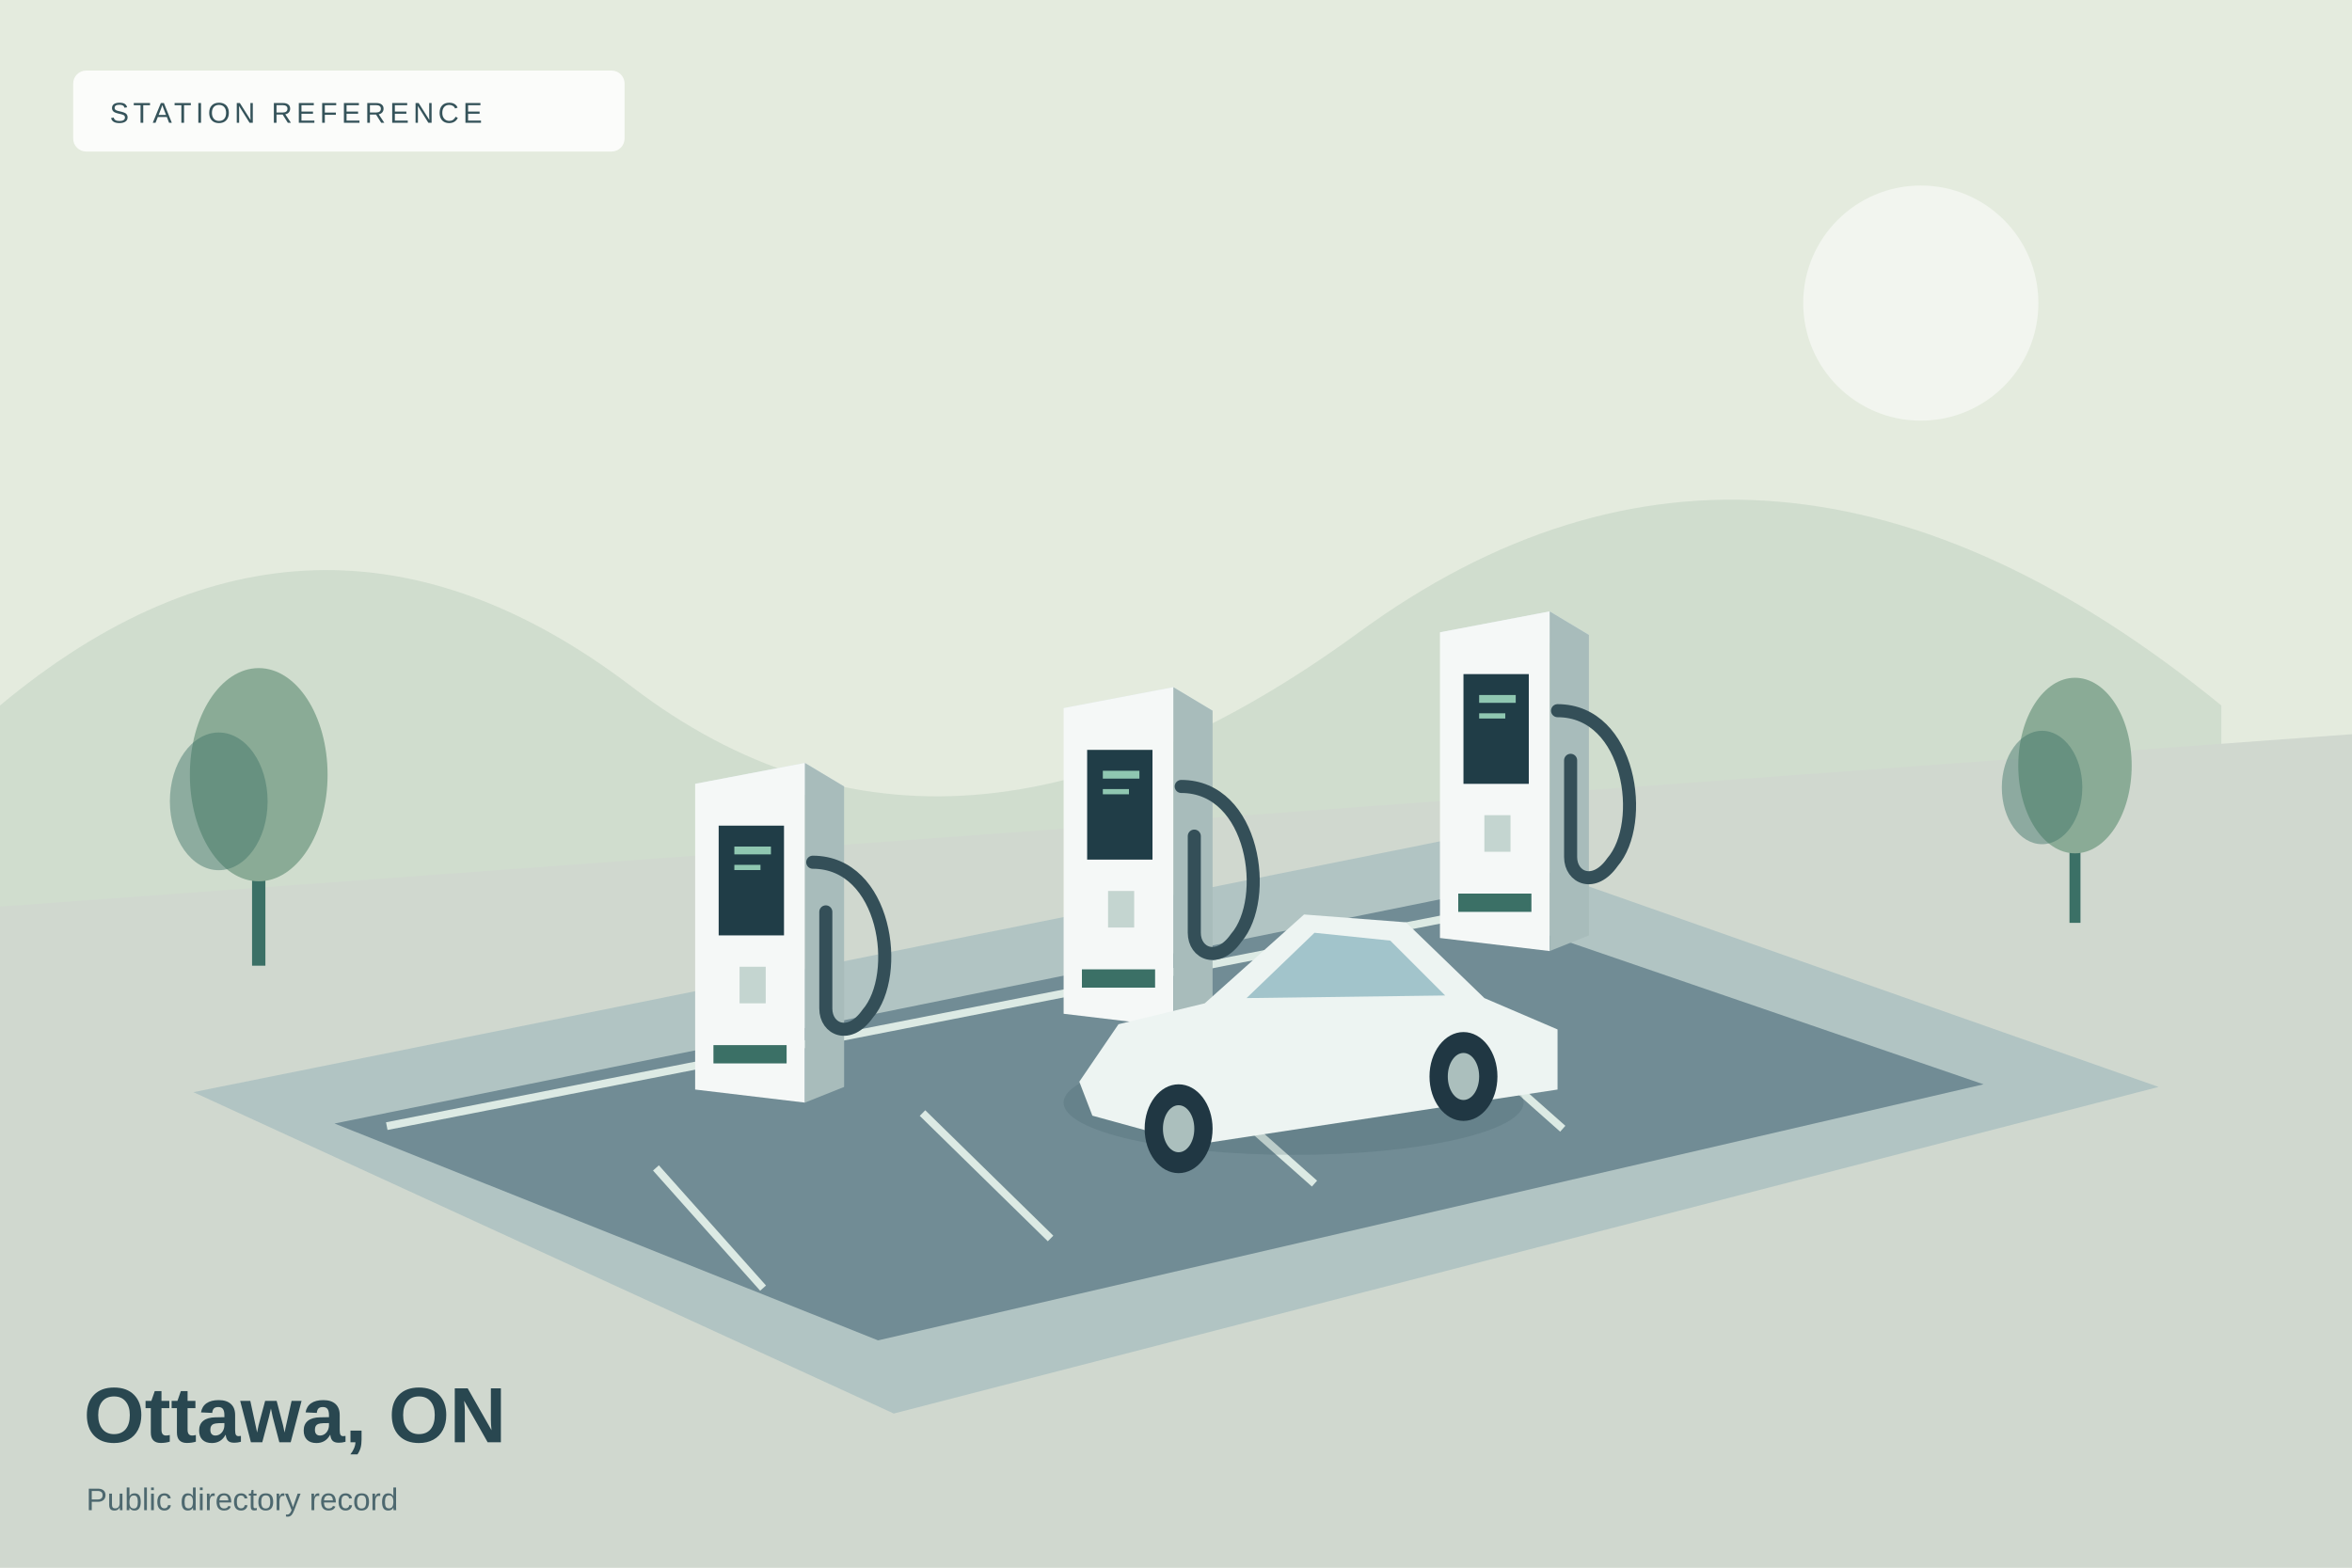
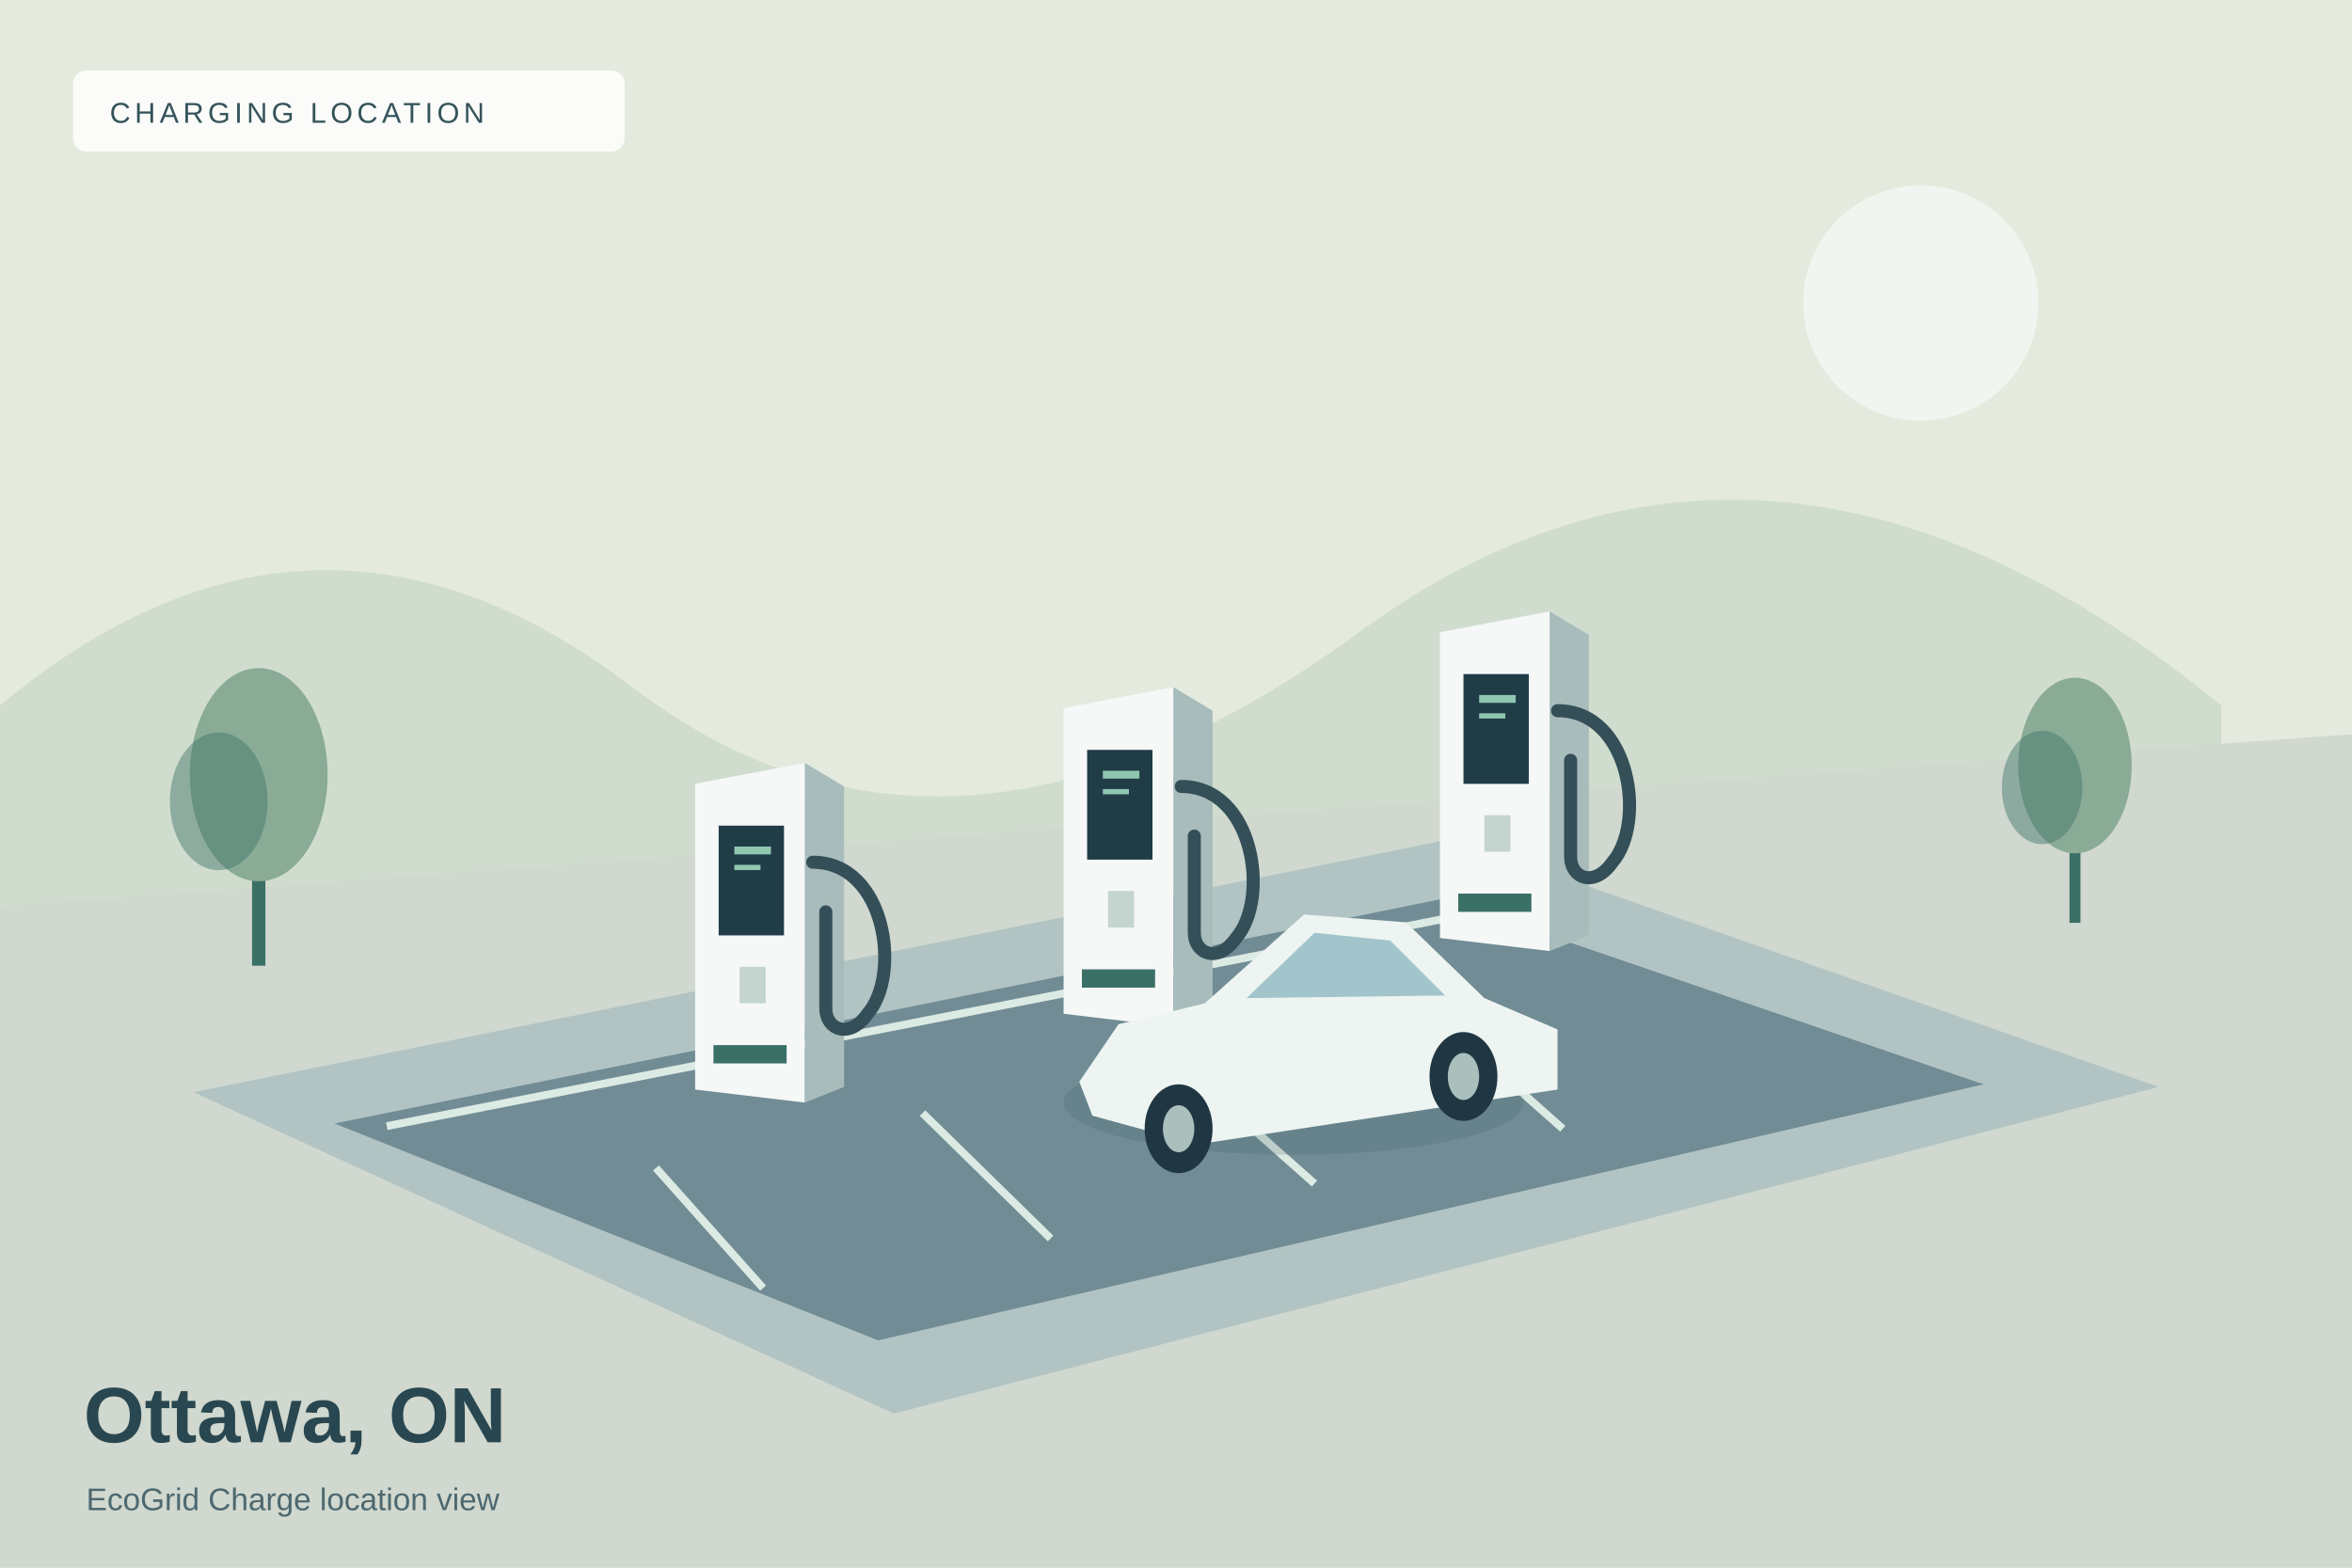
- <svg xmlns="http://www.w3.org/2000/svg" viewBox="0 0 900 600" role="img" aria-label="Station reference for Ottawa, ON">
+ <svg xmlns="http://www.w3.org/2000/svg" viewBox="0 0 900 600" role="img" aria-label="Charging location in Ottawa, ON">
  <rect width="900" height="600" fill="#e4ebde" />
  <circle cx="735" cy="116" r="45" fill="#fff" opacity=".5" />
  <path d="M0 270Q120 170 242 263T520 242T850 270V370H0Z" fill="#8aab96" opacity=".22" />
  <path d="M0 347 900 281v319H0Z" fill="#d0d8cf" />
  <path d="m74 418 482-97 270 95-484 125Z" fill="#a9bfc0" opacity=".8" />
  <path d="m128 430 424-86 207 71-423 98z" fill="#718c95" />
  <path d="m148 431 408-80m-305 96 41 46m61-67 49 48m48-68 53 47m42-68 53 47" fill="none" stroke="#e8f4ec" stroke-width="3" opacity=".9" />
  <g transform="translate(99 305) scale(0.85)">
    <path d="M0 0v76" stroke="#3b7066" stroke-width="6" />
    <ellipse cx="0" cy="-10" rx="31" ry="48" fill="#8aab96" />
    <ellipse cx="-18" cy="2" rx="22" ry="31" fill="#3b7066" opacity=".45" />
  </g>
  <g transform="translate(794 300) scale(0.7)">
    <path d="M0 0v76" stroke="#3b7066" stroke-width="6" />
    <ellipse cx="0" cy="-10" rx="31" ry="48" fill="#8aab96" />
    <ellipse cx="-18" cy="2" rx="22" ry="31" fill="#3b7066" opacity=".45" />
  </g>
  <g transform="translate(266 300)">
    <path d="m0 0 42-8 15 9-42 9z" fill="#dce7e7" />
    <path d="M0 0v117l42 5V-8Z" fill="#f5f8f7" />
    <path d="m42-8 15 9v115l-15 6z" fill="#a8bcbb" />
    <path d="M9 16h25v42H9z" fill="#203d47" />
    <path d="M15 24h14v3H15zm0 7h10v2H15z" fill="#8fc7b1" />
    <path d="M7 100h28v7H7z" fill="#3b7066" />
    <path d="M45 30c28 0 34 43 21 58-7 10-16 6-16-2V49" fill="none" stroke="#344f58" stroke-width="5" stroke-linecap="round" />
    <path d="M17 70h10v14H17z" fill="#c4d5d0" />
  </g>
  <g transform="translate(407 271)">
    <path d="m0 0 42-8 15 9-42 9z" fill="#dce7e7" />
    <path d="M0 0v117l42 5V-8Z" fill="#f5f8f7" />
    <path d="m42-8 15 9v115l-15 6z" fill="#a8bcbb" />
    <path d="M9 16h25v42H9z" fill="#203d47" />
    <path d="M15 24h14v3H15zm0 7h10v2H15z" fill="#8fc7b1" />
    <path d="M7 100h28v7H7z" fill="#3b7066" />
    <path d="M45 30c28 0 34 43 21 58-7 10-16 6-16-2V49" fill="none" stroke="#344f58" stroke-width="5" stroke-linecap="round" />
    <path d="M17 70h10v14H17z" fill="#c4d5d0" />
  </g>
  <g transform="translate(551 242)">
    <path d="m0 0 42-8 15 9-42 9z" fill="#dce7e7" />
    <path d="M0 0v117l42 5V-8Z" fill="#f5f8f7" />
    <path d="m42-8 15 9v115l-15 6z" fill="#a8bcbb" />
    <path d="M9 16h25v42H9z" fill="#203d47" />
    <path d="M15 24h14v3H15zm0 7h10v2H15z" fill="#8fc7b1" />
    <path d="M7 100h28v7H7z" fill="#3b7066" />
    <path d="M45 30c28 0 34 43 21 58-7 10-16 6-16-2V49" fill="none" stroke="#344f58" stroke-width="5" stroke-linecap="round" />
    <path d="M17 70h10v14H17z" fill="#c4d5d0" />
  </g>
  <g transform="translate(495 412)">
    <ellipse cx="0" cy="10" rx="88" ry="20" fill="#3b5963" opacity=".2" />
    <path d="m-82 2 15-22 33-8 38-34 39 3 30 29 28 12v23l-138 21-40-11z" fill="#edf4f2" />
    <path d="m-18-30 26-25 29 3 21 21z" fill="#a2c4cb" />
    <ellipse cx="-44" cy="20" rx="13" ry="17" fill="#203743" />
    <ellipse cx="65" cy="0" rx="13" ry="17" fill="#203743" />
    <ellipse cx="-44" cy="20" rx="6" ry="9" fill="#abbfbd" />
    <ellipse cx="65" cy="0" rx="6" ry="9" fill="#abbfbd" />
  </g>
  <rect x="28" y="27" width="211" height="31" rx="5" fill="#fff" opacity=".85" />
-   <text x="42" y="47" fill="#35535a" font-size="11" font-family="Arial,sans-serif" letter-spacing="1.6">STATION REFERENCE</text>
+   <text x="42" y="47" fill="#35535a" font-size="11" font-family="Arial,sans-serif" letter-spacing="1.6">CHARGING LOCATION</text>
  <text x="32" y="552" fill="#294750" font-size="30" font-family="Arial,sans-serif" font-weight="600">Ottawa, ON</text>
-   <text x="33" y="578" fill="#4d686f" font-size="12" font-family="Arial,sans-serif">Public directory record</text>
+   <text x="33" y="578" fill="#4d686f" font-size="12" font-family="Arial,sans-serif">EcoGrid Charge location view</text>
</svg>
